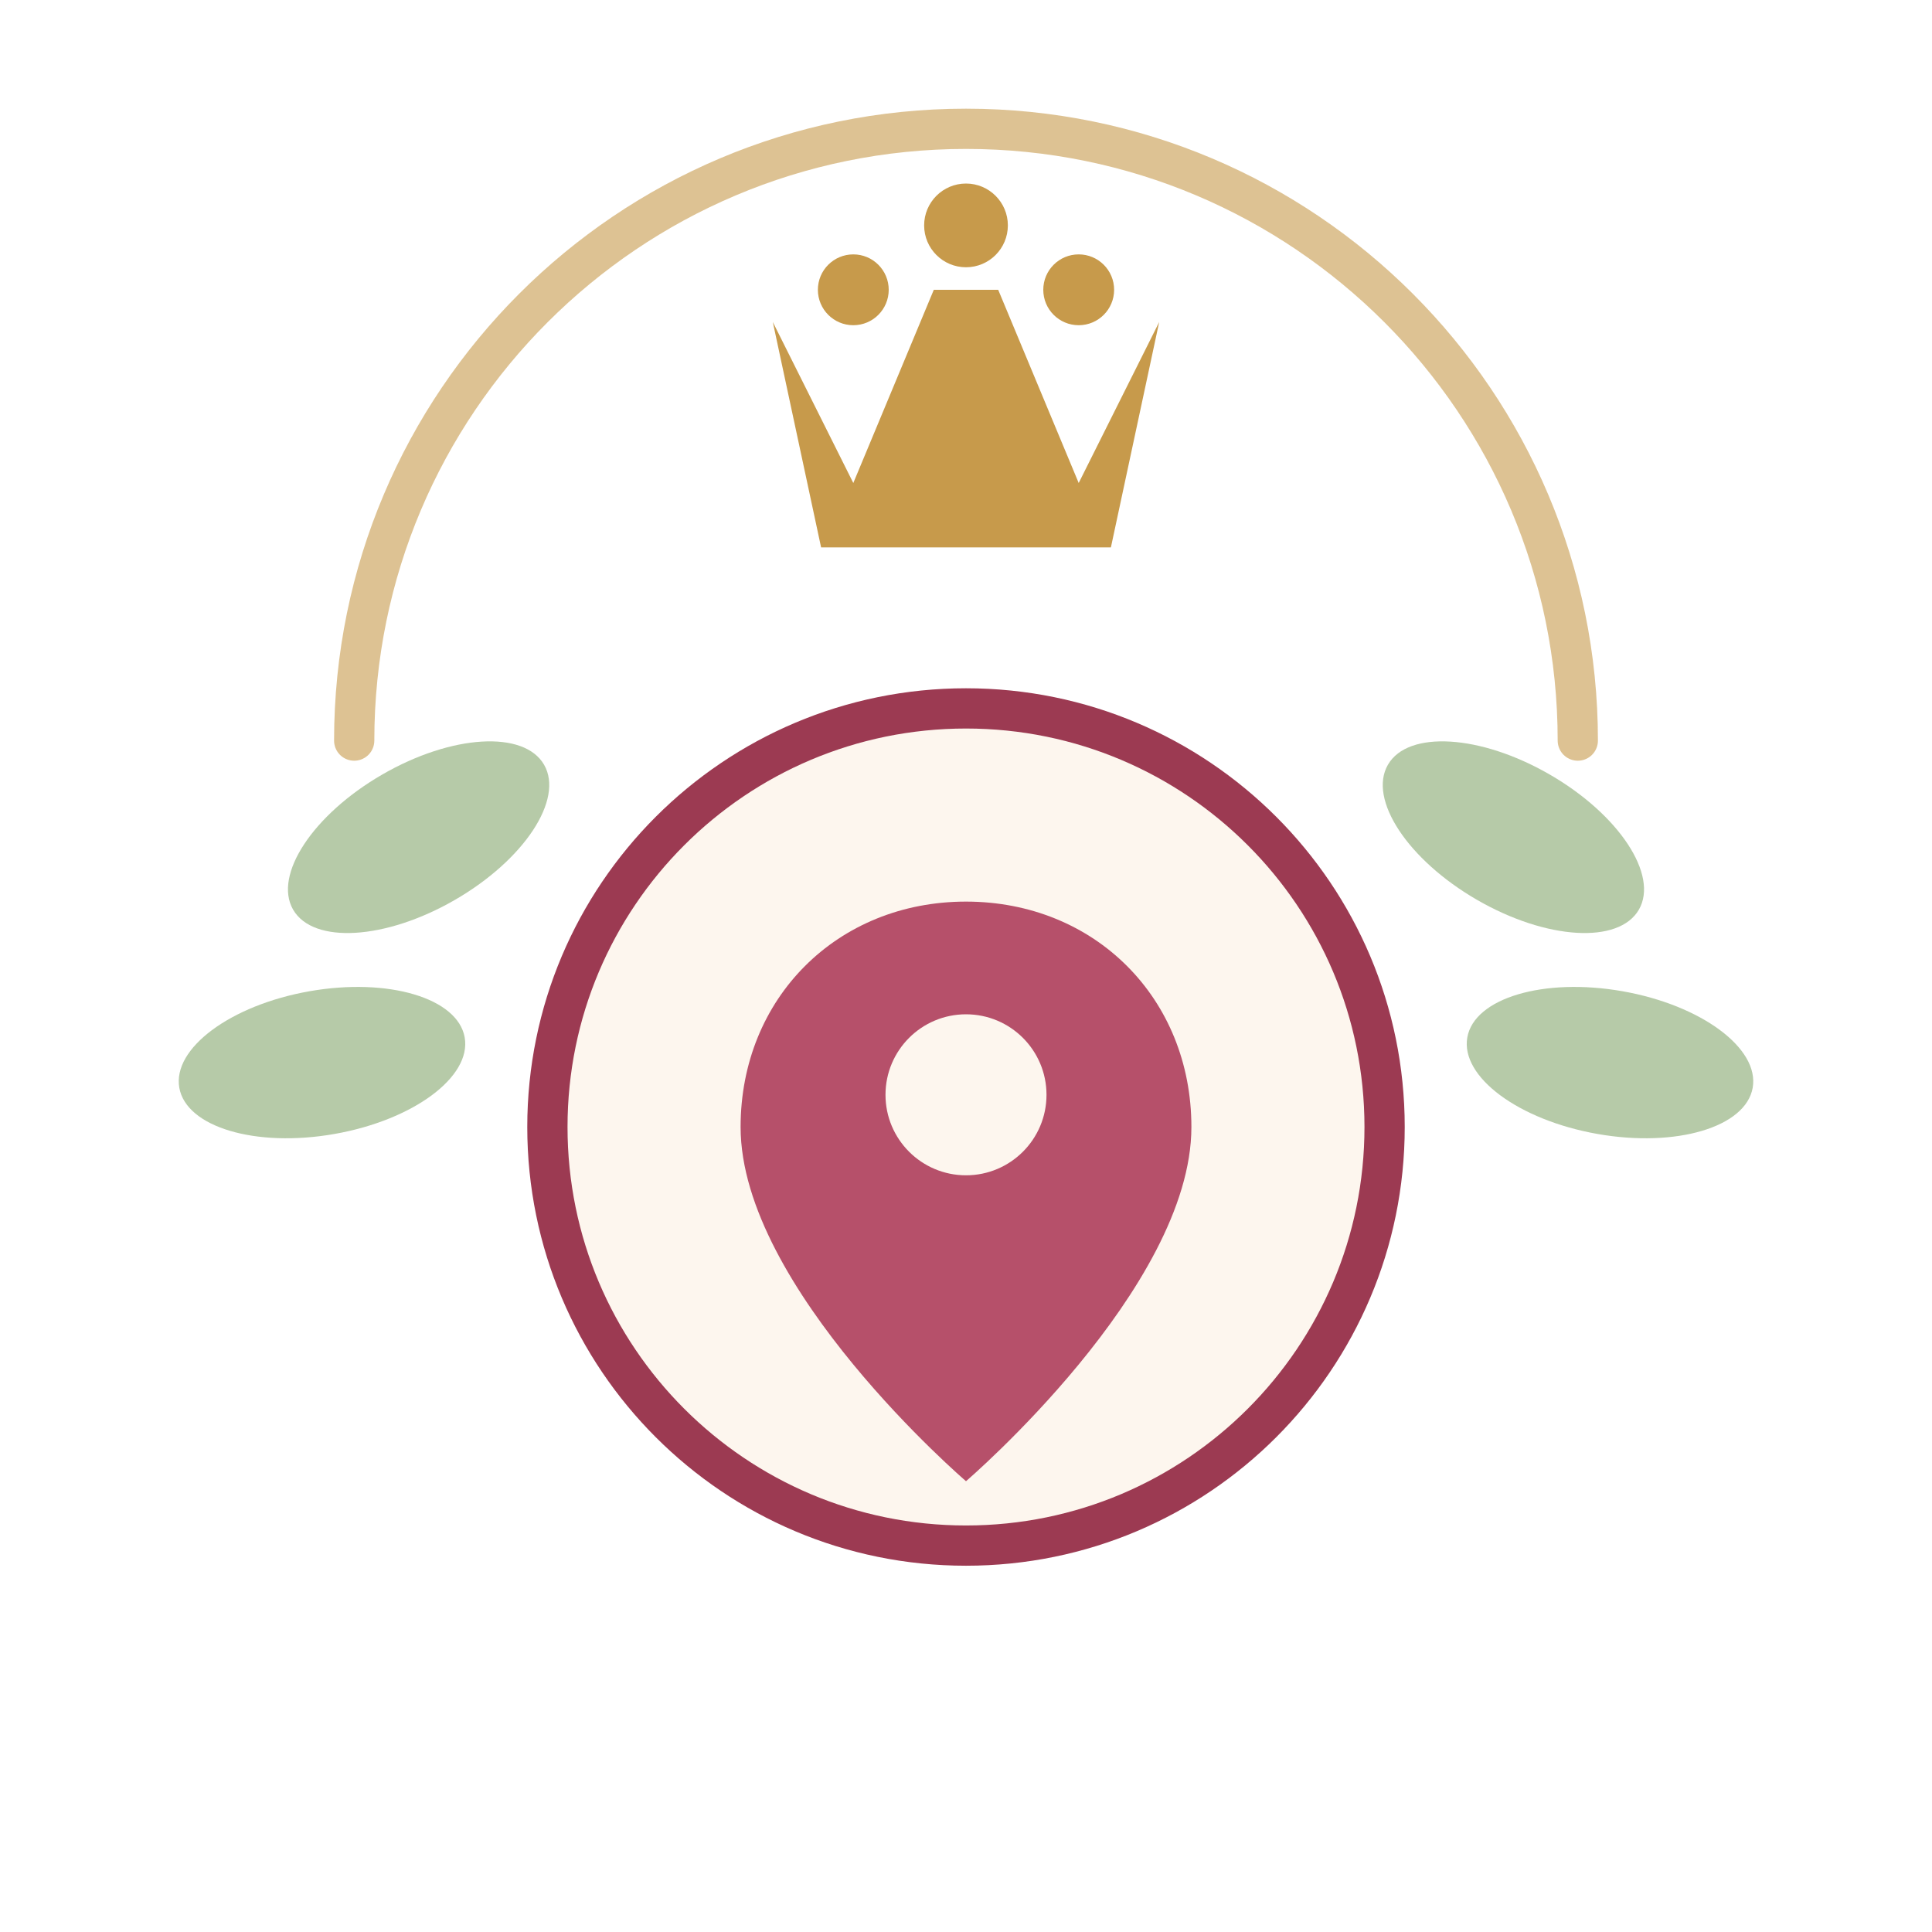
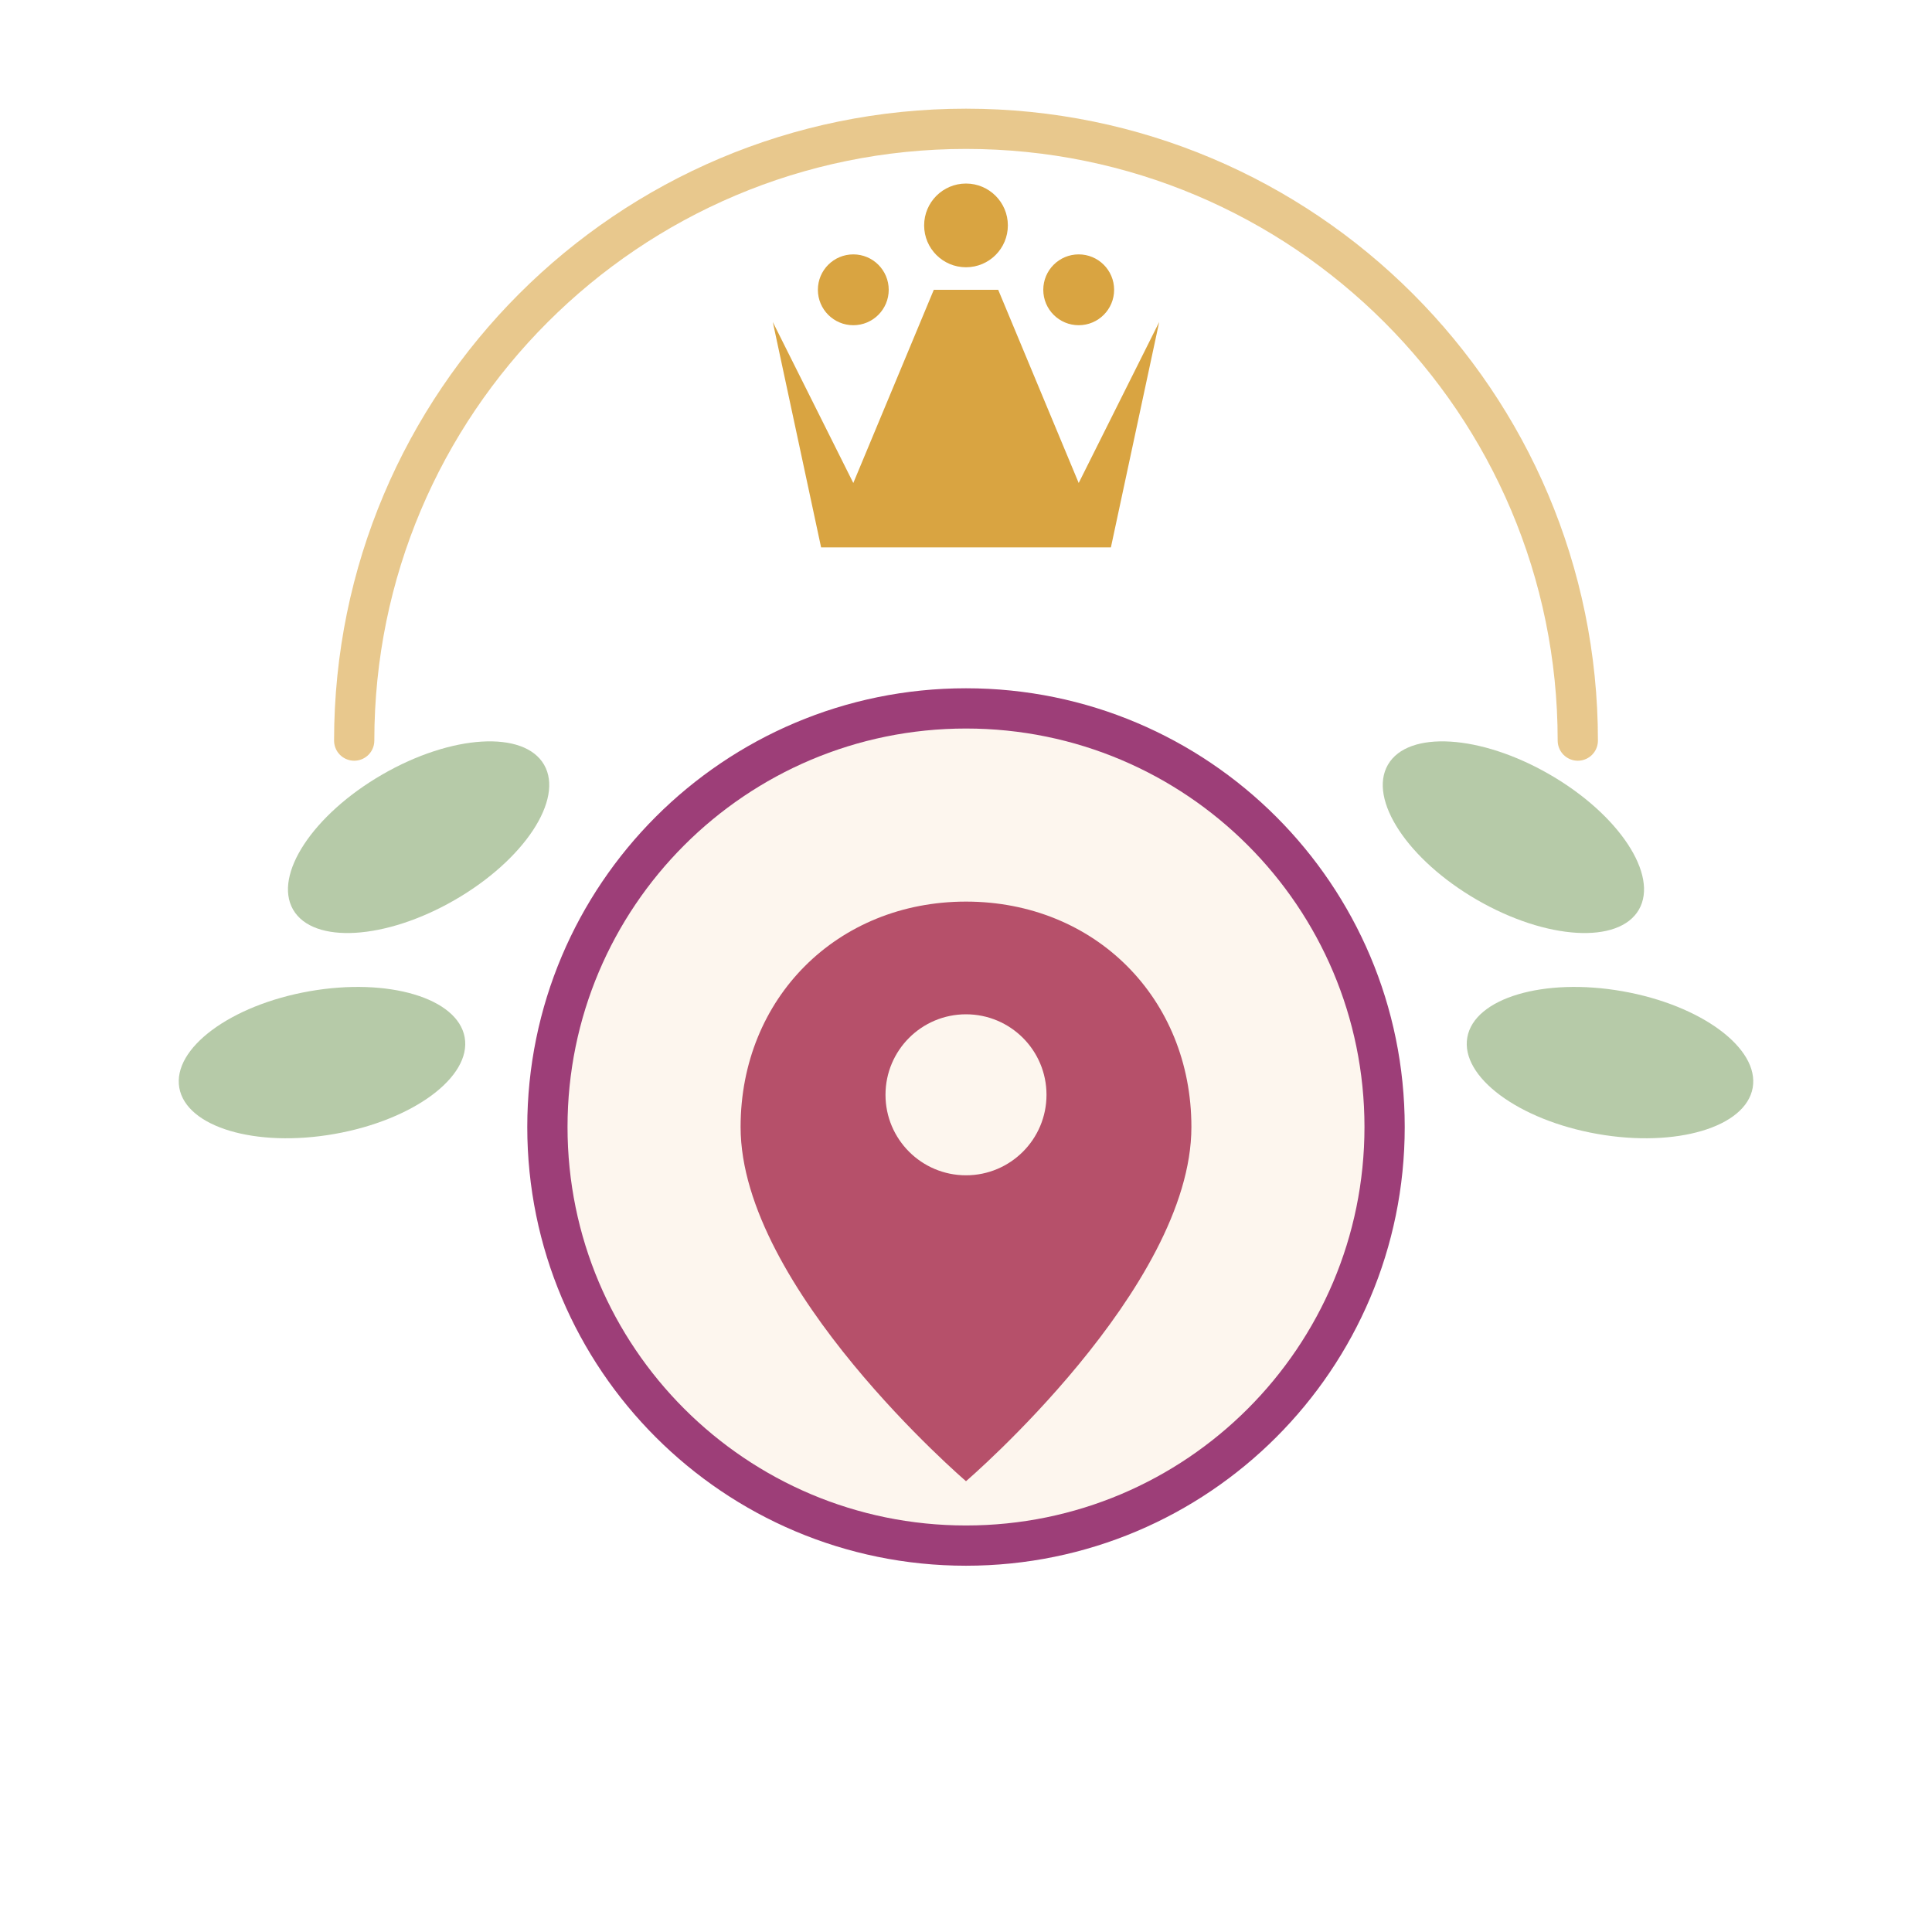
<svg xmlns="http://www.w3.org/2000/svg" width="120" height="120" viewBox="0 0 120 120">
-   <g fill="none" stroke="#c79a4b" stroke-width="2.5" stroke-linecap="round" opacity="0.6">
+   <g fill="none" stroke="#d9a441" stroke-width="2.5" stroke-linecap="round" opacity="0.6">
    <path d="M22 46 A 38 38 0 0 1 98 46" />
  </g>
  <g fill="#8fae7a" opacity="0.65">
    <ellipse cx="26" cy="52" rx="9" ry="4.5" transform="rotate(-30 26 52)" />
    <ellipse cx="20" cy="66" rx="9" ry="4.5" transform="rotate(-10 20 66)" />
    <ellipse cx="94" cy="52" rx="9" ry="4.5" transform="rotate(30 94 52)" />
    <ellipse cx="100" cy="66" rx="9" ry="4.5" transform="rotate(10 100 66)" />
  </g>
-   <g fill="#c79a4b">
+   <g fill="#d9a441">
    <path d="M48 20 L53 30 L58 18 L62 18 L67 30 L72 20 L69 34 L51 34 Z" />
    <circle cx="53" cy="18" r="2.2" />
    <circle cx="60" cy="14" r="2.6" />
    <circle cx="67" cy="18" r="2.2" />
  </g>
-   <circle cx="60" cy="70" r="26" fill="#fdf6ee" stroke="#9c3a52" stroke-width="2.5" />
+   <circle cx="60" cy="70" r="26" fill="#fdf6ee" stroke="#9d3e78" stroke-width="2.5" />
  <g transform="translate(60,70)">
    <path d="M0 -14 C8 -14, 14 -8, 14 0 C14 10, 0 22, 0 22 C0 22, -14 10, -14 0 C-14 -8, -8 -14, 0 -14 Z" fill="#b6506a" />
    <circle cx="0" cy="-2" r="5" fill="#fdf6ee" />
  </g>
</svg>
